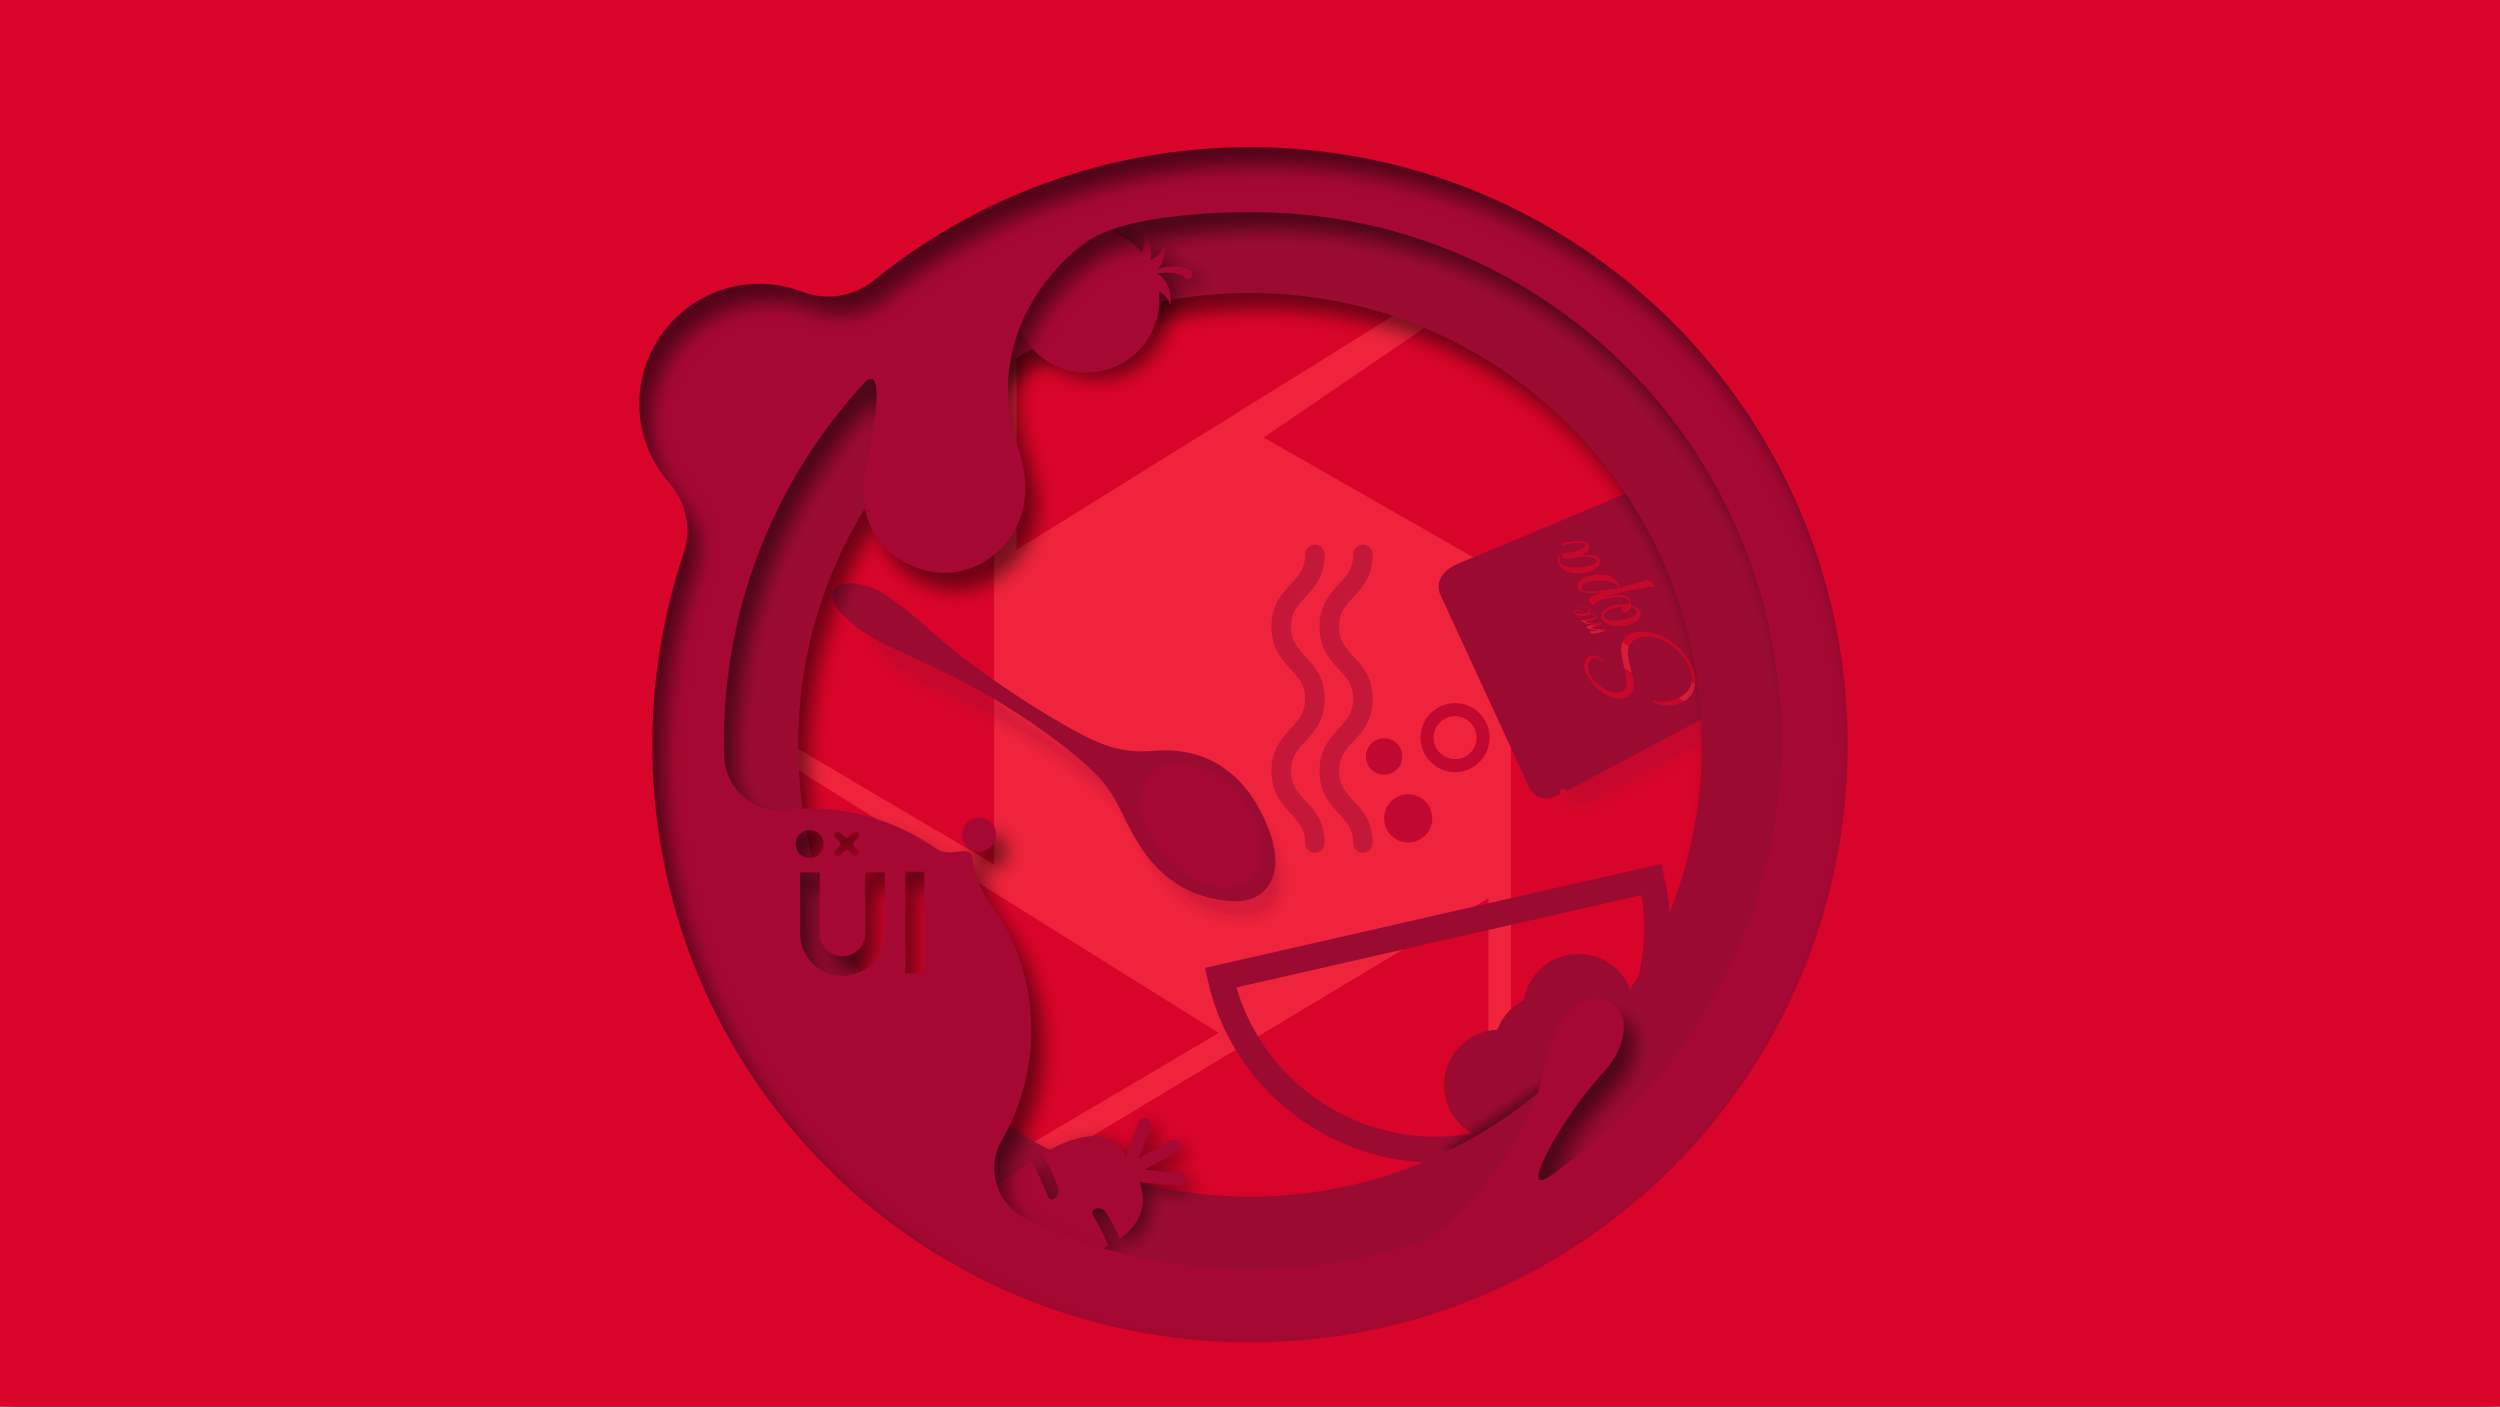
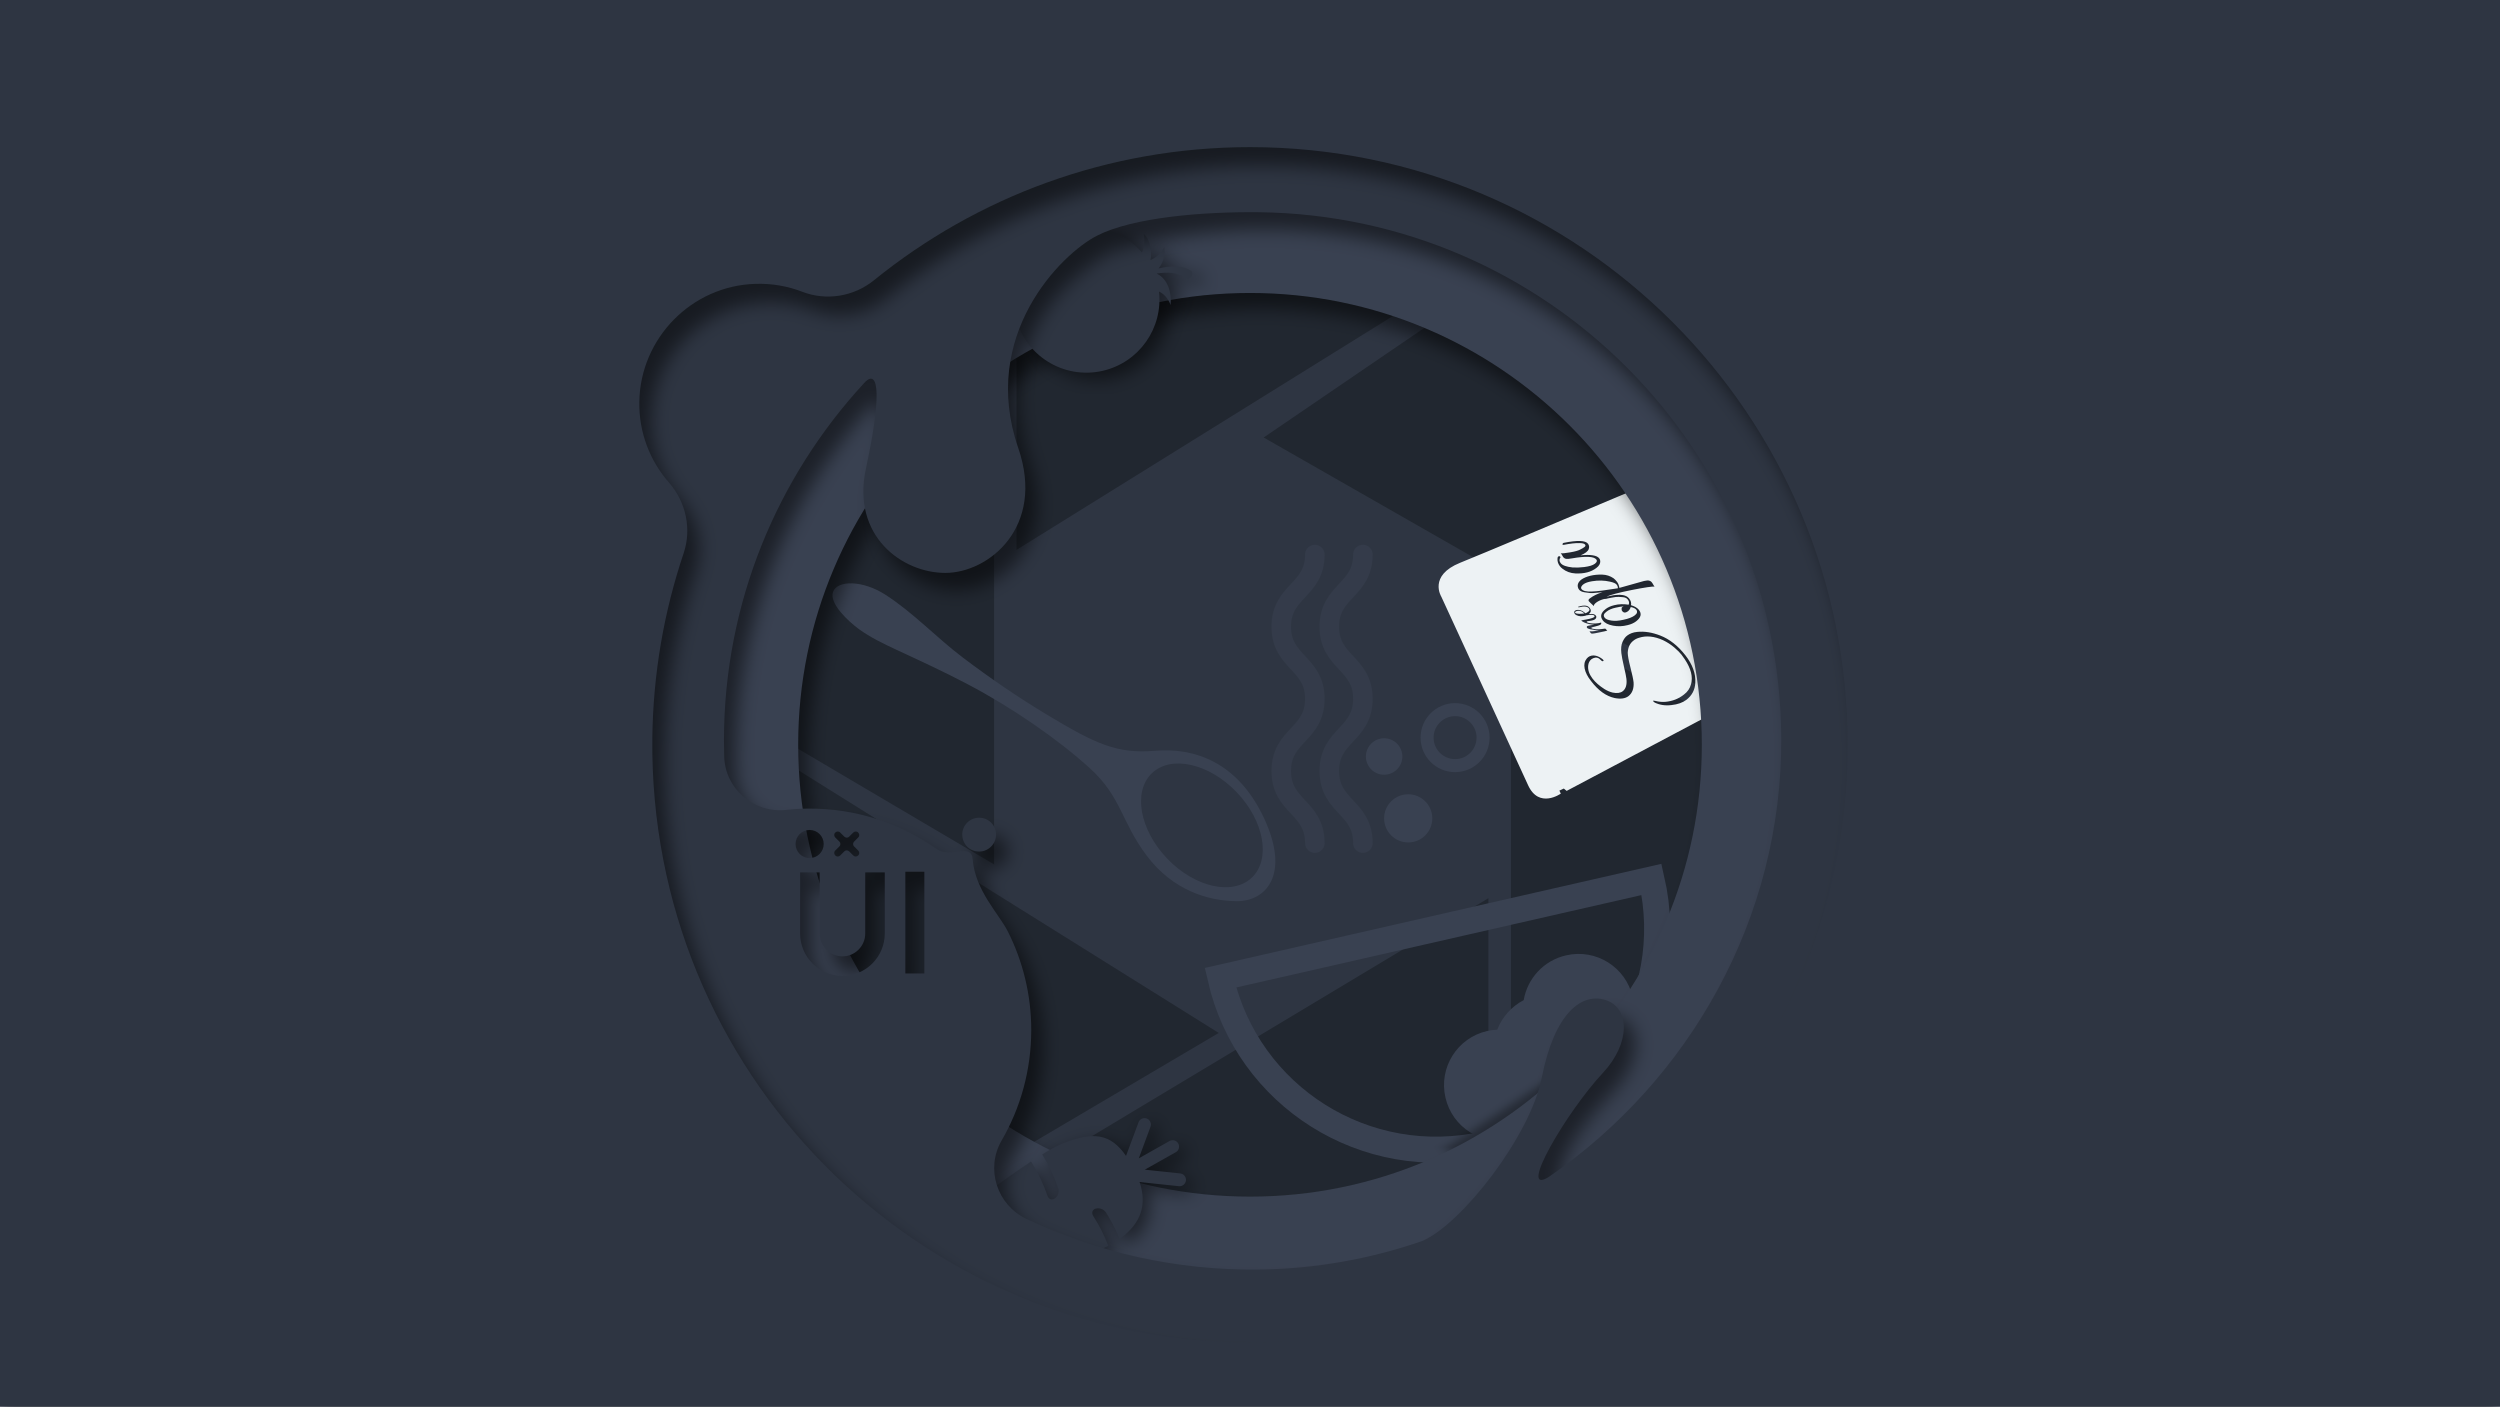
<svg xmlns="http://www.w3.org/2000/svg" id="mesopa_mix" viewBox="0 0 1920 1080" enable-background="new 0 0 1920 1080">
  <style type="text/css">
        .vapor {
          opacity: 0.5;
        }

        .spoon_shadow {
          opacity:.35;
          -webkit-filter:url(#AI_GaussianBlur_4);
                  filter:url(#AI_GaussianBlur_4)
        }

+         .camera-blade {
+           fill:#212730;
+         }
+ 
        .fill_color--one {
-           fill:#d90429;
+           fill:#2e3542;
        }

        .stroke_color--three {
-           stroke: #9b0b31;
+           stroke: #394151;
        }

        .fill_color--three {
-           fill: #9b0b31;
+           fill: #394151;
        }

        .fill_color--seven {
-           fill:#a50832
+           fill:#2e3542
        }

        .fill_color--eight {
-           fill:#c10830
+           fill:#394151
        }

        .stroke_color--eight {
-           stroke:#c10830
-         }
- 
-         .fill_color--seven {
-           fill:#a50832;
+           stroke:#394151
+         }
+ 
+         .mesopa_bag-word,
+         .mesopa_bag-with-word {
+           fill:#EDF2F4;
        }

        .mesopa_bag-shadow {
          opacity:.35;
          -webkit-filter:url(#AI_GaussianBlur_4);
                  filter:url(#AI_GaussianBlur_4)
        }

        .layer_three-shadow {
          -webkit-filter:url(#AI_GaussianBlur_7);
                  filter:url(#AI_GaussianBlur_7);
          opacity:.5
        }

        .carrot_shadow {
          -webkit-filter:url(#AI_GaussianBlur_7);
                  filter:url(#AI_GaussianBlur_7);
          opacity:.5
        }

        .tomato_shadow {
          -webkit-filter:url(#AI_GaussianBlur_7);
                  filter:url(#AI_GaussianBlur_7);
          opacity:.5;
        }

        .bowl_shadow{
          -webkit-filter:url(#AI_GaussianBlur_4);
                  filter:url(#AI_GaussianBlur_4);
          opacity:.35;
        }

        .layer_two-shadow {
          -webkit-filter: url(#AI_GaussianBlur_7);
                  filter: url(#AI_GaussianBlur_7);
          opacity: 0.5;
        }

        .layer_one-shadow {
          -webkit-filter: url(#AI_GaussianBlur_7);
                  filter: url(#AI_GaussianBlur_7);
          opacity: 0.5;
        }


        @-webkit-keyframes cameraBlade {
          100% {
            -webkit-transform: rotate(-360deg);
                    transform: rotate(-360deg);
          }
        }


        @keyframes cameraBlade {
          100% {
            -webkit-transform: rotate(-360deg);
                    transform: rotate(-360deg);
          }
        }

        .camera-blade {
          -webkit-animation: cameraBlade 45s infinite linear;
                  animation: cameraBlade 45s infinite linear;
          -webkit-transform-origin: 961px 570px;
                  transform-origin: 961px 570px;
        }


        @-webkit-keyframes tomatoGroup {
          50% {
            -webkit-transform: translateY(10px) rotate(0.01deg);
                    transform: translateY(10px) rotate(0.01deg);
          }
        }


        @keyframes tomatoGroup {
          50% {
            -webkit-transform: translateY(10px) rotate(0.01deg);
                    transform: translateY(10px) rotate(0.01deg);
          }
        }

        .tomato_group {
          -webkit-animation: tomatoGroup 5s infinite ease-in-out;
                  animation: tomatoGroup 5s infinite ease-in-out;
        }

        @-webkit-keyframes carrotGroup {
          50% {
            -webkit-transform: translateY(15px) rotate(5deg);
                    transform: translateY(15px) rotate(5deg);
          }
        }

        @keyframes carrotGroup {
          50% {
            -webkit-transform: translateY(15px) rotate(5deg);
                    transform: translateY(15px) rotate(5deg);
          }
        }

        .carrot_group {
          -webkit-animation: carrotGroup 3s infinite ease-in-out;
                  animation: carrotGroup 3s infinite ease-in-out;
          -webkit-transform-origin: 776px 944px;
                  transform-origin: 776px 944px;
        }

        @-webkit-keyframes layerTwoGroup {
          100% {
            -webkit-transform: rotate(-360deg);
                    transform: rotate(-360deg);
          }
        }

        @keyframes layerTwoGroup {
          100% {
            -webkit-transform: rotate(-360deg);
                    transform: rotate(-360deg);
          }
        }

        .layer_two-group {
          -webkit-animation: layerTwoGroup 90s infinite linear;
                  animation: layerTwoGroup 90s infinite linear;
          -webkit-transform-origin: 961px 540px;
                  transform-origin: 961px 540px;
        }

        @-webkit-keyframes spoonGroup {
          50% {
            -webkit-transform: translateX(10px) rotate(5deg);
                    transform: translateX(10px) rotate(5deg);
          }
          100% {
            -webkit-transform: translateX(0px) rotate(0deg);
                    transform: translateX(0px) rotate(0deg);
          }
        }

        @keyframes spoonGroup {
          50% {
            -webkit-transform: translateX(10px) rotate(5deg);
                    transform: translateX(10px) rotate(5deg);
          }
          100% {
            -webkit-transform: translateX(0px) rotate(0deg);
                    transform: translateX(0px) rotate(0deg);
          }
        }

        .spoon_group {
          -webkit-animation: spoonGroup 3s infinite ease-in-out;
                  animation: spoonGroup 3s infinite ease-in-out;
          -webkit-transform-origin: 810px 580px;
                  transform-origin: 810px 580px;
        }

        @-webkit-keyframes mesopaBagGroup {
          50% {
            -webkit-transform: translateX(10px) rotate(5deg);
                    transform: translateX(10px) rotate(5deg);
          }
          100% {
            -webkit-transform: translateX(0px) rotate(0deg);
                    transform: translateX(0px) rotate(0deg);
          }
        }

        @keyframes mesopaBagGroup {
          50% {
            -webkit-transform: translateX(10px) rotate(5deg);
                    transform: translateX(10px) rotate(5deg);
          }
          100% {
            -webkit-transform: translateX(0px) rotate(0deg);
                    transform: translateX(0px) rotate(0deg);
          }
        }

        .mesopa_bag-group {
          -webkit-animation: mesopaBagGroup 3s infinite ease-in-out;
                  animation: mesopaBagGroup 3s infinite ease-in-out;
          -webkit-transform-origin: 1286px 474px;
                  transform-origin: 1286px 474px;
        }

        @-webkit-keyframes foodGroup {
          50% {
            -webkit-transform: translateX(10px) rotate(5deg);
                    transform: translateX(10px) rotate(5deg);
          }
          100% {
            -webkit-transform: translateX(0px) rotate(0deg);
                    transform: translateX(0px) rotate(0deg);
          }
        }

        @keyframes foodGroup {
          50% {
            -webkit-transform: translateX(10px) rotate(5deg);
                    transform: translateX(10px) rotate(5deg);
          }
          100% {
            -webkit-transform: translateX(0px) rotate(0deg);
                    transform: translateX(0px) rotate(0deg);
          }
        }

        .food_group {
          -webkit-animation: foodGroup 3s infinite ease-in-out;
                  animation: foodGroup 3s infinite ease-in-out;
          -webkit-transform-origin: 1094px 596px;
                  transform-origin: 1094px 596px;
        }
      </style>
  <filter id="AI_GaussianBlur_7">
    <feGaussianBlur stdDeviation="7" />
  </filter>
  <filter id="AI_GaussianBlur_4">
    <feGaussianBlur stdDeviation="4" />
  </filter>
-   <path fill="#ef233c" d="M1920 1080H0V0h1921z" />
-   <path class="camera-blade fill_color--one" d="M1099.2 224.4c-42.5-16.9-88.8-26.4-137.3-26.4-65.8 0-127.6 17.2-181.2 47.3v177l318.5-197.9zm232.7 318.1c-9.7-136.7-93.3-253-211.3-308.9L970.5 336l361.4 206.5zm1 26.5c0-3-.2-6-.2-9l-172.3-94.5v416.9c103.6-65.8 172.5-181.5 172.5-313.4zM798 896.9v5c49.4 24.4 105.1 38.2 163.9 38.2 65.8 0 127.6-17.2 181.2-47.3v-203L798 896.9zM591.1 577.8c3.1 132.6 75.7 248 182.8 311.1L936 793.3 591.1 577.8zm172.4-322.2c-101.9 64.7-170.1 177.6-172.4 306.6l172.4 101.7V255.6z" />
+   <path fill="#2e3542" d="M1920 1080H0V0h1921z" />
+   <path class="camera-blade" d="M1099.2 224.4c-42.5-16.9-88.8-26.4-137.3-26.4-65.8 0-127.6 17.2-181.2 47.3v177l318.5-197.9zm232.7 318.1c-9.7-136.7-93.3-253-211.3-308.9L970.5 336l361.4 206.5zm1 26.5c0-3-.2-6-.2-9l-172.3-94.5v416.9c103.6-65.8 172.5-181.5 172.5-313.4zM798 896.9v5c49.4 24.4 105.1 38.2 163.9 38.2 65.8 0 127.6-17.2 181.2-47.3v-203L798 896.9zM591.1 577.8c3.1 132.6 75.7 248 182.8 311.1L936 793.3 591.1 577.8zm172.4-322.2c-101.9 64.7-170.1 177.6-172.4 306.6l172.4 101.7V255.6z" />
  <g class="bowl_group">
    <path class="bowl_container stroke_color--three" d="M1140.6 878.7c91.4-20.8 148.7-111.9 127.8-203.3l-331.1 75.5c20.8 91.4 111.8 148.6 203.3 127.8z" fill="none" stroke-width="20" stroke-miterlimit="10" />
    <path class="bowl_content fill_color--three" d="M1253.9 765.8c-5.2-23-28.1-37.4-51.1-32.1-17.3 3.9-29.8 17.9-32.6 34.4-9.4 4.9-16.6 13-20.3 22.7-2.5.1-5.1.4-7.7 1-23 5.2-37.4 28.1-32.1 51.1 5.2 23 28.1 37.4 51.1 32.1 14.4-3.3 25.4-13.5 30.4-26.3 2.5-.1 5.1-.4 7.7-1 17.3-3.9 29.8-17.9 32.6-34.4 16.9-8.8 26.5-28.1 22-47.5z" />
  </g>
  <path class="bowl_shadow" transform="rotate(-33.716 1180.114 851.003)" d="M1107 838h146v26h-146z" />
  <path class="vapor stroke_color--three" d="M1009.8 425.9c0 27.7-25.8 27.7-25.8 55.4s25.8 27.7 25.8 55.4-25.8 27.7-25.8 55.4 25.8 27.7 25.8 55.4m36.9-221.6c0 27.7-25.8 27.7-25.8 55.4s25.8 27.7 25.8 55.4-25.8 27.7-25.8 55.4 25.8 27.7 25.8 55.4" fill="none" stroke-width="15" stroke-linecap="round" stroke-miterlimit="10" />
  <g class="spoon_group">
-     <path class="fill_color--seven spoon_shadow" d="M672 490.2c-3.1 8.2 11.1 20.9 18.2 26.1 8 5.7 17.1 10 26.2 14.2 17 7.8 34.1 15.4 50.7 23.9 31 16 63.5 37.9 86.1 58.1 22.7 20.2 22 37.3 40.3 61.3 18.3 23.9 43.2 31.4 63.6 31.3 20.4-.1 38.3-18.5 19.7-58.2-18.5-39.7-49.7-49.2-77-46.7-27.2 2.4-42.3-4.6-76.3-24.6-20.5-12.2-40.3-25.6-59.5-39.8-18.8-13.9-35.2-31.5-55-43.9-16-10.1-34-9.9-37-1.7z" />
    <path class="fill_color--three" d="M639.8 454.5c-3.3 9 12.1 23 19.9 28.7 8.7 6.3 18.6 11.1 28.5 15.7 18.5 8.6 37 17.1 55 26.6 33.7 17.7 69 42 93.6 64.3s24.1 41.1 44 67.5 47 34.7 69.1 34.8c22.1.1 41.3-20 20.9-63.7s-54.2-54.3-83.6-51.8c-29.4 2.5-45.8-5.3-82.8-27.5-22.3-13.4-43.9-28.2-64.7-43.9-20.4-15.4-38.4-34.8-59.8-48.5-17.4-11.2-36.8-11.2-40.1-2.2z" />
    <ellipse class="fill_color--seven" transform="rotate(-43.788 923.0728 633.9361)" cx="923.1" cy="633.9" rx="36.9" ry="55.5" />
  </g>
  <g class="food_group">
    <circle class="fill_color--eight" cx="1063" cy="581" r="14" />
    <circle class="stroke_color--eight" cx="1117.5" cy="566.5" r="21.5" fill="none" stroke-width="10" stroke-miterlimit="10" />
    <circle class="fill_color--eight" cx="1081.5" cy="628.5" r="18.5" />
  </g>
  <g class="mesopa_bag-group">
-     <path class="mesopa_bag-shadow fill_color--seven" d="M1165.3 532.4l-31-67.3s-10.2-16.1 14.3-26c35-14.1 246.8-103.9 246.8-103.9l4.5 15.9s20.8 18.1 38.6 56.9 20.7 72.1 20.7 72.1l7 9.2-235.7 125-2.2-1.8-3.4 1.6 1.1 2.3s-16.7 11.8-25.1-6.4c-8.3-18.2-35.6-77.6-35.6-77.6z" />
-     <path class="mesopa_bag-word fill_color--three" d="M1214.5 450.5c-.3.7-.3 1.3.1 1.9 1.1 1.4 3.7 2.1 7.8 1.9 4.1-.1 10.8-1 20.1-2.5.1-.9-.2-1.9-.9-2.8-.7-.9-2.4-1.7-5.2-2.3-4.4-1-8.9-1.1-13.7-.3-3.1.5-5.3 1.3-6.7 2.4-.6.4-1.1 1-1.5 1.7zm31.4 15.8c.3-.2.6-.4 1-.6-1.5.1-3.6.4-6.1 1-2.8.6-5.3 1.6-7.2 3.2-2 1.5-2.4 3-1.2 4.5.8 1.1 2.6 1.8 5.2 2.2 2.6.4 5.6.2 9.1-.6 4-.8 7-2 8.8-3.4 1.9-1.4 2.2-2.9 1.2-4.3-.8-1-2.2-1.7-4.3-2.1-.4 1.4-1.2 2.5-2.2 3.3-1.8 1.3-3.2 1.2-4.3-.1-.4-.5-.6-1.1-.5-1.7-.1-.7.1-1.2.5-1.4zm-32.3 2.9c-1.5-.3-2.8-.1-3.7.6-.3.3-.4.5-.2.8.4.5 1.5.8 3.5.8 1.2 0 2.4-.1 3.6-.3-.2-.3-.7-.6-1.3-1-.6-.5-1.3-.8-1.9-.9z" />
-     <path class="mesopa_bag-with-word fill_color--three" d="M1106.9 458.2l31 67.3s27.3 59.4 35.7 77.6c8.4 18.3 25.1 6.4 25.1 6.4l-1.1-2.3 3.4-1.6 2.2 1.8 235.8-125-7-9.2s-2.9-33.3-20.7-72.1c-17.9-38.8-38.6-56.9-38.6-56.9l-4.5-15.9s-211.8 89.8-246.8 103.9c-24.6 9.9-14.5 26-14.5 26zm122.9 27.2c-4.1.9-6.5 1.3-7.3 1.2-.4 0-.7-.3-1-.6-.1-.1-.2-.3-.3-.6-.2-.3-.3-.5-.5-.7.8.4 3.3.2 7.3-.6-1.6 0-2.7-.1-3.3-.2-.6-.1-1-.2-1.3-.3-.3-.1-.5-.1-.7-.1-.2 0-.4-.1-.7-.1-.3-.1-.5-.1-.7-.1-.2 0-.4-.1-.6-.2-.3-.1-.5-.1-.6-.2-.1-.1-.3-.1-.5-.2l-.4-.2-.3-.3c-.1-.1-.2-.2-.2-.3-.1-.5 0-.8.2-1 .3-.2 1.2-.4 2.7-.7 1.5-.2 2.5-.4 3-.5-1.5 0-2.9-.1-4-.4-1.1-.2-2.3-.6-3.6-1.1-1.2-.5-2-1-2.4-1.5-.1-.1-.1-.2-.1-.3 5.4-.8 8.6-1.6 9.7-2.4.5-.4.6-.7.3-1.1-.3-.4-1-.7-2-.7-1.3 0-2.7.1-4.2.4-.3.1-.5.2-.8.3-1.2.3-2.4.4-3.6.4-1.2-.1-2.4-.4-3.3-.9-.5-.3-.9-.6-1.1-.9-.3-.4-.4-.8-.5-1.3 0-.5.2-.8.5-1.1 1-.8 2.5-.9 4.4-.4.6.2 1.3.5 2 1 .8.5 1.3.9 1.6 1.3.8-.2 1.5-.6 2.3-1.2.5-.4.8-.8.9-1.2.1-.4 0-.9-.3-1.3-1.2-1.6-3.8-1.9-7.7-.9-.4.1-.6 0-.7-.2v-.2c.1-.1.7-.2 1.8-.5s2.1-.4 2.9-.4c1.9-.1 3.3.6 4.3 1.9.5.7.8 1.5.7 2.3-.1.8-.5 1.5-1.3 2.1-.1.1-.3.2-.4.3.2 0 .4 0 .6-.1.9-.1 1.5-.1 2-.1s1 .1 1.6.3c.6.2 1 .5 1.4 1 .4.5.5 1.1.2 1.8-.1.3-.4.6-.7.9-.4.3-.9.6-1.6.8-.7.3-2 .5-3.8.7-.5.1-.8.1-1 .3-.2.1-.2.4.1.6s1 .5 2.2.7c1.3.2 2.8.3 4.6.2 1.8-.1 3.1-.3 4-.7.2.3.3.6.1.9-.1.3-.3.6-.5.7-.7.5-2.4 1.1-5.1 1.7-.9.2-1.5.4-1.7.5-.2.2-.3.3-.3.4l.3.3c.4.2 1.1.4 2.2.5 2 .4 4.6.2 7.8-.3.3-.1.5 0 .6.1.1.1.4.3.7.7.3.4.5.6.7.7-.8.3-2.4.6-4.6 1.1zm27.6-.1c5.6-.6 11.5.4 17.7 2.8 7.2 2.8 13.6 7.9 19.3 15.2 5.5 7.1 8 14.1 7.6 21.1-.3 5.4-2.5 9.7-6.9 13.1-2.8 2.1-6.6 3.5-11.4 4-4.9.6-9.1-.1-12.8-1.9-.7-.4-1.1-.8-1.3-1.2-.2-.4.4-.4 1.7-.1 2.7.7 5.3.9 7.8.7 5.3-.5 10.1-2.3 14.2-5.6 2.8-2.1 4.6-4.8 5.4-7.9 1.6-5.6 0-12-4.8-19.2-.5-.8-1.4-2-2.5-3.5-1.2-1.5-3-3.4-5.6-5.6-2.6-2.2-5.4-4-8.5-5.5-6.8-3.1-13-3.7-18.5-1.9-1.7.5-3.1 1.2-4.3 2.2-2.8 2.1-4.2 5.2-4.4 9.3 0 2.1.7 6 2.1 11.4 1.4 5.5 2.2 9.3 2.4 11.4.3 4.7-1 8.2-3.9 10.5-2.5 1.9-6 2.4-10.6 1.5-6.5-1.4-12.6-5.7-18.2-13.1-2.7-3.4-4.3-6.6-4.9-9.6-.6-3-.1-5.5 1.6-7.6.3-.4.7-.7 1.1-1.1 1.6-1.2 3.6-1.6 5.9-1.1 1.6.4 3.3 1.2 5.1 2.6.8.6 1 1 .7 1.4-.5.5-1.2.2-2.1-.8-1.7-1.8-3.6-2.2-5.7-1.3-.5.2-1 .5-1.4.8-1.4 1.1-2.3 2.8-2.5 5-.3 3.2.8 6.5 3.3 9.8 2.2 2.9 5.3 5.6 9.2 8.1 2.1 1.3 4.2 2.2 6.3 2.7 3.4.7 6 .3 7.7-1 2.4-1.8 3.4-5 2.9-9.5-.2-1.7-.8-4.8-1.9-9.4-1.1-4.6-1.7-8.1-2-10.4-.4-3.5-.1-6.4.9-8.6 1-2.2 2.1-3.8 3.6-4.9 2-1.5 4.5-2.5 7.7-2.8zm-36.1-43.1c2.9-.7 5.9-1 9.2-.9 3.3.1 6.2 1.1 8.7 2.8.9.7 1.8 1.6 2.7 2.8.9 1.2 1.5 2.7 1.8 4.6l18.9-5.3c1.8-.4 3.1-.5 3.9-.3.8.2 1.4.6 1.8 1 .4.5.6.8.7.9.1.1.3.5.7 1.2.4.7.7 1.2 1 1.5-1.5-.2-7.3.6-17.4 2.6-10 2-16.5 3.7-19.4 5.1h.3c.6-.2 1.1-.3 1.4-.3.3-.1.9-.2 1.8-.4s1.6-.3 2.1-.4c.5-.1 1.3-.1 2.2-.2.9-.1 1.7-.1 2.3-.1.6 0 1.3.1 2.1.2s1.5.3 2 .5c1.4.5 2.4 1.3 3.1 2.2 1.3 1.7 1.8 3.4 1.4 5.1 2.8.8 4.8 2 6.1 3.6 2.3 3 1.6 5.9-2.2 8.8-1.7 1.3-3.9 2.3-6.5 2.9-3.8 1-7.5 1.1-11.2.4-3.7-.7-6.3-2-7.8-4-2.3-3-1.6-5.9 2.2-8.8 1.7-1.3 3.9-2.3 6.5-2.9 3.5-.9 7.2-1 11.1-.4.6-1.3.4-2.7-.7-4-.8-1.1-2.2-1.7-4-1.8-2.2-.2-4-.3-5.3-.1-1.4.2-2.4.4-3 .5-.6.1-1.5.3-2.6.5-1.1.3-1.8.4-2.1.5-.2 0-.3 0-.4-.1-.3.1-.6.2-1 .2-2.3.6-4.2 1.5-5.7 2.6s-2.1 2.1-1.9 2.8c-2.3-2.1-3.6-3.4-3.9-3.8-.3-.4-.3-.8-.1-1.2.2-.4.6-.7 1-1 2.5-1.9 5.7-3.5 9.6-4.7l-2.9.3c-3.5.4-5.8.5-7 .3-1.2-.1-2.5-.3-3.8-.5-2-.3-3.5-1-4.3-2.1-.3-.3-.4-.7-.6-1-1-2.4-.2-4.7 2.4-6.7 1.7-1.2 4-2.2 6.8-2.9zm-20.3-25.3c10.4-2.1 16.6-1.9 18.6.7.9 1.2 1.1 2.6.5 4.2-.3.8-1 1.6-2 2.4-1 .8-2.4 1.5-4.2 2.3 7.7-.8 12.5 0 14.3 2.3.5.6.8 1.4.8 2.2.1 1.9-.9 3.6-3 5.2-4 3.1-9.3 4.5-16.1 4.2-3.8-.2-7.1-1.4-10-3.7-.8-.6-1.5-1.3-2-2-1.4-1.9-2-3.9-1.7-6.2.1-.7.5-1.2 1-1.3.5-.2 1 .1 1.3.7-1.1 1.6-1.1 3.1.1 4.6 1.3 1.7 4.4 2.8 9.1 3.3 2.7.2 5.7.1 8.9-.3 3.9-.5 6.6-1.3 8.2-2.5 1.6-1.2 2-2.3 1.2-3.3-1.9-2.4-8.1-2.7-18.5-.9-2.1.4-3.6.5-4.6.4-1-.1-1.7-.6-2.4-1.4-.1-.2-.4-.6-.8-1.4-.4-.8-.8-1.3-1.1-1.5 1.3.2 3.7-.1 7.3-.7 3.6-.6 6.1-1.3 7.6-2.1 1.5-.7 2.6-1.4 3.4-2 .8-.6.9-1.2.5-1.8-.6-.8-2-1.2-4.3-1.2-3.3-.1-7.3.4-11.9 1.3-.5.1-.8.1-1-.1-.4-.2-.4-.5 0-.8.1-.4.4-.5.8-.6z" />
+     <path class="mesopa_bag-word" d="M1214.5 450.5c-.3.7-.3 1.3.1 1.9 1.1 1.4 3.7 2.1 7.8 1.9 4.1-.1 10.8-1 20.1-2.5.1-.9-.2-1.9-.9-2.8-.7-.9-2.4-1.7-5.2-2.3-4.4-1-8.9-1.1-13.7-.3-3.1.5-5.3 1.3-6.7 2.4-.6.4-1.1 1-1.5 1.7zm31.4 15.8c.3-.2.6-.4 1-.6-1.5.1-3.6.4-6.1 1-2.8.6-5.3 1.6-7.2 3.2-2 1.5-2.4 3-1.2 4.5.8 1.1 2.6 1.8 5.2 2.2 2.6.4 5.6.2 9.1-.6 4-.8 7-2 8.8-3.4 1.9-1.4 2.2-2.9 1.2-4.3-.8-1-2.2-1.7-4.3-2.1-.4 1.4-1.2 2.5-2.2 3.3-1.8 1.3-3.2 1.2-4.3-.1-.4-.5-.6-1.1-.5-1.7-.1-.7.1-1.2.5-1.4zm-32.3 2.9c-1.5-.3-2.8-.1-3.7.6-.3.3-.4.5-.2.8.4.5 1.5.8 3.5.8 1.2 0 2.4-.1 3.6-.3-.2-.3-.7-.6-1.3-1-.6-.5-1.3-.8-1.9-.9z" />
+     <path class="mesopa_bag-with-word" d="M1106.9 458.2l31 67.3s27.3 59.4 35.7 77.6c8.4 18.3 25.1 6.4 25.1 6.4l-1.1-2.3 3.4-1.6 2.2 1.8 235.8-125-7-9.2s-2.9-33.3-20.7-72.1c-17.9-38.8-38.6-56.9-38.6-56.9l-4.5-15.9s-211.8 89.8-246.8 103.9c-24.6 9.9-14.5 26-14.5 26zm122.9 27.2c-4.1.9-6.5 1.3-7.3 1.2-.4 0-.7-.3-1-.6-.1-.1-.2-.3-.3-.6-.2-.3-.3-.5-.5-.7.8.4 3.3.2 7.3-.6-1.6 0-2.7-.1-3.3-.2-.6-.1-1-.2-1.3-.3-.3-.1-.5-.1-.7-.1-.2 0-.4-.1-.7-.1-.3-.1-.5-.1-.7-.1-.2 0-.4-.1-.6-.2-.3-.1-.5-.1-.6-.2-.1-.1-.3-.1-.5-.2l-.4-.2-.3-.3c-.1-.1-.2-.2-.2-.3-.1-.5 0-.8.2-1 .3-.2 1.2-.4 2.7-.7 1.5-.2 2.5-.4 3-.5-1.5 0-2.9-.1-4-.4-1.1-.2-2.3-.6-3.6-1.1-1.2-.5-2-1-2.4-1.5-.1-.1-.1-.2-.1-.3 5.4-.8 8.6-1.6 9.7-2.4.5-.4.6-.7.3-1.1-.3-.4-1-.7-2-.7-1.3 0-2.7.1-4.2.4-.3.1-.5.2-.8.3-1.2.3-2.4.4-3.6.4-1.2-.1-2.4-.4-3.3-.9-.5-.3-.9-.6-1.1-.9-.3-.4-.4-.8-.5-1.3 0-.5.2-.8.5-1.1 1-.8 2.5-.9 4.4-.4.6.2 1.3.5 2 1 .8.5 1.3.9 1.6 1.3.8-.2 1.5-.6 2.3-1.2.5-.4.8-.8.9-1.2.1-.4 0-.9-.3-1.3-1.2-1.6-3.8-1.9-7.7-.9-.4.1-.6 0-.7-.2v-.2c.1-.1.7-.2 1.8-.5s2.1-.4 2.9-.4c1.9-.1 3.3.6 4.3 1.9.5.7.8 1.5.7 2.3-.1.8-.5 1.5-1.3 2.1-.1.1-.3.2-.4.3.2 0 .4 0 .6-.1.9-.1 1.5-.1 2-.1s1 .1 1.6.3c.6.2 1 .5 1.4 1 .4.5.5 1.1.2 1.8-.1.3-.4.6-.7.9-.4.3-.9.6-1.6.8-.7.3-2 .5-3.8.7-.5.1-.8.1-1 .3-.2.1-.2.4.1.6s1 .5 2.2.7c1.3.2 2.8.3 4.6.2 1.8-.1 3.1-.3 4-.7.2.3.3.6.1.9-.1.3-.3.6-.5.7-.7.5-2.4 1.1-5.1 1.7-.9.2-1.5.4-1.7.5-.2.2-.3.3-.3.4l.3.3c.4.2 1.1.4 2.2.5 2 .4 4.6.2 7.8-.3.3-.1.5 0 .6.1.1.1.4.3.7.7.3.4.5.6.7.7-.8.3-2.4.6-4.6 1.1zm27.6-.1c5.6-.6 11.5.4 17.7 2.8 7.2 2.8 13.6 7.9 19.3 15.2 5.5 7.1 8 14.1 7.6 21.1-.3 5.4-2.5 9.7-6.9 13.1-2.8 2.1-6.6 3.5-11.4 4-4.9.6-9.1-.1-12.8-1.9-.7-.4-1.1-.8-1.3-1.2-.2-.4.4-.4 1.7-.1 2.7.7 5.3.9 7.8.7 5.3-.5 10.1-2.3 14.2-5.6 2.8-2.1 4.6-4.8 5.4-7.9 1.6-5.6 0-12-4.8-19.2-.5-.8-1.4-2-2.5-3.5-1.2-1.5-3-3.4-5.6-5.6-2.6-2.2-5.4-4-8.5-5.5-6.8-3.1-13-3.7-18.5-1.9-1.7.5-3.1 1.2-4.3 2.2-2.8 2.1-4.2 5.2-4.4 9.3 0 2.1.7 6 2.1 11.4 1.4 5.5 2.2 9.3 2.4 11.4.3 4.7-1 8.2-3.9 10.5-2.5 1.9-6 2.4-10.6 1.5-6.5-1.4-12.6-5.7-18.2-13.1-2.7-3.4-4.3-6.6-4.9-9.6-.6-3-.1-5.5 1.6-7.6.3-.4.7-.7 1.1-1.1 1.6-1.2 3.6-1.6 5.9-1.1 1.6.4 3.3 1.2 5.1 2.6.8.6 1 1 .7 1.4-.5.5-1.2.2-2.1-.8-1.7-1.8-3.6-2.2-5.7-1.3-.5.2-1 .5-1.4.8-1.4 1.1-2.3 2.8-2.5 5-.3 3.2.8 6.5 3.3 9.8 2.2 2.9 5.3 5.6 9.2 8.1 2.1 1.3 4.2 2.2 6.3 2.7 3.4.7 6 .3 7.7-1 2.4-1.8 3.4-5 2.9-9.5-.2-1.7-.8-4.8-1.9-9.4-1.1-4.6-1.7-8.1-2-10.4-.4-3.5-.1-6.4.9-8.6 1-2.2 2.1-3.8 3.6-4.9 2-1.5 4.5-2.5 7.7-2.8zm-36.1-43.1c2.9-.7 5.9-1 9.2-.9 3.3.1 6.2 1.1 8.7 2.8.9.7 1.8 1.6 2.7 2.8.9 1.2 1.5 2.7 1.8 4.6l18.9-5.3c1.8-.4 3.1-.5 3.9-.3.8.2 1.4.6 1.8 1 .4.5.6.8.7.9.1.1.3.5.7 1.2.4.7.7 1.2 1 1.5-1.5-.2-7.3.6-17.4 2.6-10 2-16.5 3.7-19.4 5.1h.3c.6-.2 1.1-.3 1.4-.3.3-.1.9-.2 1.8-.4s1.6-.3 2.1-.4c.5-.1 1.3-.1 2.2-.2.9-.1 1.7-.1 2.3-.1.6 0 1.3.1 2.1.2s1.5.3 2 .5c1.4.5 2.4 1.3 3.1 2.2 1.3 1.7 1.8 3.4 1.4 5.1 2.8.8 4.8 2 6.1 3.6 2.3 3 1.6 5.9-2.2 8.8-1.7 1.3-3.9 2.3-6.5 2.9-3.8 1-7.5 1.1-11.2.4-3.7-.7-6.3-2-7.8-4-2.3-3-1.6-5.9 2.2-8.8 1.7-1.3 3.9-2.3 6.5-2.9 3.5-.9 7.2-1 11.1-.4.6-1.3.4-2.7-.7-4-.8-1.1-2.2-1.7-4-1.8-2.2-.2-4-.3-5.3-.1-1.4.2-2.4.4-3 .5-.6.1-1.5.3-2.6.5-1.1.3-1.8.4-2.1.5-.2 0-.3 0-.4-.1-.3.1-.6.2-1 .2-2.3.6-4.2 1.5-5.7 2.6s-2.1 2.1-1.9 2.8c-2.3-2.1-3.6-3.4-3.9-3.8-.3-.4-.3-.8-.1-1.2.2-.4.6-.7 1-1 2.5-1.9 5.7-3.5 9.6-4.7l-2.9.3c-3.5.4-5.8.5-7 .3-1.2-.1-2.5-.3-3.8-.5-2-.3-3.5-1-4.3-2.1-.3-.3-.4-.7-.6-1-1-2.4-.2-4.7 2.4-6.7 1.7-1.2 4-2.2 6.8-2.9zm-20.3-25.3c10.4-2.1 16.6-1.9 18.6.7.9 1.2 1.1 2.6.5 4.2-.3.8-1 1.6-2 2.4-1 .8-2.4 1.5-4.2 2.3 7.7-.8 12.5 0 14.3 2.3.5.6.8 1.4.8 2.2.1 1.9-.9 3.6-3 5.2-4 3.1-9.3 4.5-16.1 4.2-3.8-.2-7.1-1.4-10-3.7-.8-.6-1.5-1.3-2-2-1.4-1.9-2-3.9-1.7-6.2.1-.7.5-1.2 1-1.3.5-.2 1 .1 1.3.7-1.1 1.6-1.1 3.1.1 4.6 1.3 1.7 4.4 2.8 9.1 3.3 2.7.2 5.7.1 8.9-.3 3.9-.5 6.6-1.3 8.2-2.5 1.6-1.2 2-2.3 1.2-3.3-1.9-2.4-8.1-2.7-18.5-.9-2.1.4-3.6.5-4.6.4-1-.1-1.7-.6-2.4-1.4-.1-.2-.4-.6-.8-1.4-.4-.8-.8-1.3-1.1-1.5 1.3.2 3.7-.1 7.3-.7 3.6-.6 6.1-1.3 7.6-2.1 1.5-.7 2.6-1.4 3.4-2 .8-.6.9-1.2.5-1.8-.6-.8-2-1.2-4.3-1.2-3.3-.1-7.3.4-11.9 1.3-.5.1-.8.1-1-.1-.4-.2-.4-.5 0-.8.1-.4.4-.5.8-.6z" />
  </g>
  <g class="layer_three-group">
    <path class="layer_three-shadow" d="M0 0v1080h1920l1-1080H0zm968 931c-191.6 0-347-155.4-347-347s155.4-347 347-347 347 155.4 347 347-155.4 347-347 347z" />
    <path class="layer_three-fill fill_color--three" d="M0 0v1080h1920V32L0 0zm960 919c-191.6 0-347-155.4-347-347s155.4-347 347-347 347 155.4 347 347-155.4 347-347 347z" />
  </g>
  <g class="tomato_group">
    <path class="tomato_shadow" d="M898.1 228.9c4.3 2 7.3 5.8 8.9 10.4.9-8.7-1.6-19.9-10.7-24.2 4-.6 8.3-.9 11.7-.5 8.4 1 11.8 4.8 11.8 4.8 5.2-1.2 3.7-5.8 3.7-5.8-6.6-5.3-17.1-4.5-25.8-2.4 3.8-4.4 5.3-10.6 4.5-16.6-2.6 4.4-5 7.6-10.7 10.2 1.3-4.4.5-15.3-5-20.1.7 6 .4 10.1-1.5 14.2-13.1-15.4-34.1-23.1-55.1-18.3-30.1 6.9-49 36.9-42.1 67.1s36.9 49 67.1 42.1c28.1-6.5 46.4-33 43.2-60.9z" />
    <path class="tomato fill_color--seven" d="M890.1 223.9c4.3 2 7.3 5.8 8.9 10.4.9-8.7-1.6-19.9-10.7-24.2 4-.6 8.3-.9 11.7-.5 8.4 1 11.8 4.8 11.8 4.8 5.2-1.2 3.7-5.8 3.7-5.8-6.6-5.3-17.1-4.5-25.8-2.4 3.8-4.4 5.3-10.6 4.5-16.6-2.6 4.4-5 7.6-10.7 10.2 1.3-4.4.5-15.3-5-20.1.7 6 .4 10.1-1.5 14.2-13.1-15.4-34.1-23.1-55.1-18.3-30.1 6.9-49 36.9-42.1 67.1s36.9 49 67.1 42.1c28.1-6.5 46.4-33 43.2-60.9z" />
  </g>
  <g class="carrot_group">
    <path class="carrot_shadow" d="M649.7 1025.2c38.3-10.3 104.8-28.5 153.2-43.9-2.7-7-6-13.7-9.8-20.2-1.5-2.5-.6-5 2.2-5.7 2.7-.7 6.2.7 7.7 3.2 3.8 6.3 7 12.8 9.6 19.6 19.7-6.4 35.5-12.2 43.6-16.4-3.1-8-6.9-15.7-11.6-22.9-1.5-2.4-.7-5 2-5.7 2.7-.8 6.2.5 7.8 3 4.1 6.5 7.6 13.3 10.5 20.3 16.7-12 21.1-26.4 15.3-43.7l30.2 3.2c2.7.3 5.1-1.7 5.4-4.4.3-2.7-1.7-5.1-4.4-5.4l-27.2-2.9 23.8-13.4c2.4-1.3 3.2-4.3 1.9-6.7-1.3-2.4-4.3-3.2-6.7-1.9l-23.6 13.3 9-24.3c.9-2.5-.4-5.4-2.9-6.3-2.5-.9-5.4.4-6.3 2.9l-9.6 25.8c-11.9-17.1-25.1-19.3-50.3-8.8-3.5 1.5-8.3 4.1-14.1 7.7 5 8.1 9.2 16.8 12.3 25.9 1 2.7-.2 6.3-2.5 7.9-2.3 1.6-4.8.7-5.7-2-3.2-9.3-7.5-18.1-12.6-26.4-14.5 9.6-33 23-52.6 37.8 3.8 6.8 7.1 14 9.7 21.4 1 2.7-.2 6.3-2.5 7.9-2.3 1.6-4.8.7-5.7-2-2.6-7.4-5.8-14.5-9.6-21.2-33.7 25.6-69.4 54-92.3 72.4-5.8 4.7-1.2 13.7 5.8 11.9z" />
    <path class="carrot fill_color--seven" d="M644.7 1020.2c38.3-10.3 104.8-28.5 153.2-43.9-2.7-7-6-13.7-9.8-20.2-1.5-2.5-.6-5 2.2-5.7 2.7-.7 6.2.7 7.7 3.2 3.8 6.3 7 12.8 9.6 19.6 19.7-6.4 35.5-12.2 43.6-16.4-3.1-8-6.9-15.7-11.6-22.9-1.5-2.4-.7-5 2-5.7 2.7-.8 6.2.5 7.8 3 4.1 6.5 7.6 13.3 10.5 20.3 16.7-12 21.1-26.4 15.3-43.7l30.2 3.2c2.7.3 5.1-1.7 5.4-4.4.3-2.7-1.7-5.1-4.4-5.4l-27.2-2.9 23.8-13.4c2.4-1.3 3.2-4.3 1.9-6.7-1.3-2.4-4.3-3.2-6.7-1.9l-23.6 13.3 9-24.3c.9-2.5-.4-5.4-2.9-6.3-2.5-.9-5.4.4-6.3 2.9l-9.6 25.8c-11.9-17.1-25.1-19.3-50.3-8.8-3.5 1.5-8.3 4.1-14.1 7.7 5 8.1 9.2 16.8 12.3 25.9 1 2.7-.2 6.3-2.5 7.9-2.3 1.6-4.8.7-5.7-2-3.2-9.3-7.5-18.1-12.6-26.4-14.5 9.6-33 23-52.6 37.8 3.8 6.8 7.1 14 9.7 21.4 1 2.7-.2 6.3-2.5 7.9-2.3 1.6-4.8.7-5.7-2-2.6-7.4-5.8-14.5-9.6-21.2-33.7 25.6-69.4 54-92.3 72.4-5.8 4.7-1.2 13.7 5.8 11.9z" />
  </g>
  <g class="layer_two-group">
    <g class="layer_two-shadow">
      <path class="layer_two-element-dot" d="M761 641c-7.2 0-13 5.8-13 13 0 2.7.8 5.2 2.2 7.3 2.3 3.5 6.3 5.7 10.8 5.7 1.9 0 3.8-.4 5.4-1.2 4.5-2.1 7.6-6.6 7.6-11.8 0-7.2-5.8-13-13-13z" />
      <path class="layer_two-element-large" d="M0 0v1080h1920l1-1080H0zm620 661.2c0-6 4.8-10.8 10.8-10.8s10.8 4.8 10.8 10.8c0 6-4.8 10.8-10.8 10.8s-10.8-4.8-10.8-10.8zm68.5 68.8c0 17.9-14.6 32.5-32.5 32.5s-32.5-14.6-32.5-32.5v-47h15v47c0 9.6 7.9 17.5 17.5 17.5s17.5-7.9 17.5-17.5v-47h15v47zm-34.9-70.7l-3.1-3.1c-1.1-1.1-1.1-2.8 0-3.8 1.1-1.1 2.8-1.1 3.8 0l3.1 3.1c1.1 1.1 2.8 1.1 3.8 0l3.1-3.1c1.1-1.1 2.8-1.1 3.8 0 1.1 1.1 1.1 2.8 0 3.8l-3.1 3.1c-1.1 1.1-1.1 2.8 0 3.8l3.1 3.1c1.1 1.1 1.1 2.8 0 3.8-1.1 1.1-2.8 1.1-3.8 0l-3.1-3.1c-1.1-1.1-2.8-1.1-3.8 0l-3.1 3.1c-1.1 1.1-2.8 1.1-3.8 0-1.1-1.1-1.1-2.8 0-3.8l3.1-3.1c1.1-1 1.1-2.8 0-3.8zm65.3 101.3h-14.6v-78.1h14.6v78.1zM1198.3 917c-6.3-28.6 25.1-61.9 41.7-80 21-23 21-50 2-56-18.1-5.7-39.1 9.5-49 60-8.6 43.7-58.8 95.2-91.8 125.1-39.5 13.7-81.7 21.4-125.3 21.9-63.9.8-124.5-13.3-178.6-38.9-22.6-10.7-31.6-38.4-19.1-60.1 14.5-25 22.8-54 22.8-85 0-27.1-6.5-52.9-18-75.7-6.7-13.3-25-31.3-27-55.3-1.1-13.3-16.7-.3-27.7-8-28-19.7-62.1-31.3-98.6-31-5.8 0-11.4.4-17 1-24.8 2.7-46.8-16.1-47.5-41-.1-4.4-.2-8.8-.2-13.2.3-105.1 40.9-200.9 107-272.9 9.4 6.8 9.5 26 2 65.1-10 52 27.9 80 61 80s77-35 56-96c-29.8-86.4 18.7-136.9 60.5-163 39.4-12.2 81.3-18.5 124.7-18 221 2.8 399.4 182.1 400.8 403.3.9 138.8-70.6 263.5-178.7 337.7z" />
    </g>
    <g class="layer_two fill_color--seven">
      <path class="layer_two-element-dot" d="M752 628c-7.2 0-13 5.8-13 13 0 2.7.8 5.2 2.2 7.3 2.3 3.5 6.3 5.7 10.8 5.7 1.9 0 3.8-.4 5.4-1.2 4.5-2.1 7.6-6.6 7.6-11.8 0-7.2-5.8-13-13-13z" />
      <path class="layer_two-element-large" d="M0 0v1080h1920l1-1080H0zm611 648.2c0-6 4.8-10.8 10.8-10.8s10.8 4.8 10.8 10.8c0 6-4.8 10.8-10.8 10.8s-10.8-4.8-10.8-10.8zm68.5 68.8c0 17.9-14.6 32.5-32.5 32.5s-32.5-14.6-32.5-32.5v-47h15v47c0 9.6 7.9 17.5 17.5 17.5s17.5-7.9 17.5-17.5v-47h15v47zm-34.9-70.7l-3.1-3.1c-1.1-1.1-1.1-2.8 0-3.8 1.1-1.1 2.8-1.1 3.8 0l3.1 3.1c1.1 1.1 2.8 1.1 3.8 0l3.1-3.1c1.1-1.1 2.8-1.1 3.8 0 1.1 1.1 1.1 2.8 0 3.8l-3.1 3.1c-1.1 1.1-1.1 2.8 0 3.8l3.1 3.1c1.1 1.1 1.1 2.8 0 3.8-1.1 1.1-2.8 1.1-3.8 0l-3.1-3.1c-1.1-1.1-2.8-1.1-3.8 0l-3.1 3.1c-1.1 1.1-2.8 1.1-3.8 0-1.1-1.1-1.1-2.8 0-3.8l3.1-3.1c1.1-1 1.1-2.8 0-3.8zm65.3 101.3h-14.6v-78.1h14.6v78.1zM1189.3 904c-24.3 15 13.7-50 41.7-80 21.3-22.8 21-50 2-56-18.1-5.7-39.1 9.5-49 60-8.6 43.7-61 112-91.8 125.1-39.5 13.7-81.7 21.4-125.3 21.9-63.9.8-124.5-13.3-178.6-38.9-22.6-10.7-31.6-38.4-19.1-60.1 14.5-25 22.8-54 22.8-85 0-27.1-6.5-52.9-18-75.7-6.7-13.3-25-31.3-27-55.3-1.1-13.3-16.7-.3-27.7-8-28-19.7-62.1-31.3-98.6-31-5.8 0-11.4.4-17 1-24.8 2.7-46.8-16.1-47.5-41-.1-4.4-.2-8.8-.2-13.2.3-105.1 40.9-200.9 107-272.9 10-11.9 16 .1 2 65.1-11.1 51.8 27.9 80 61 80s77-35 56-96c-29.8-86.4 32.9-148.9 60.5-163s81.3-18.5 124.7-18c221 2.8 399.4 182.1 400.8 403.3.9 138.8-70.6 263.5-178.7 337.7z" />
    </g>
  </g>
  <g class="layer_one-group">
    <path class="layer_one-shadow" d="M0 0v1080h1920l1-1080H0zm968.5 1045c-256-.3-461.4-208.4-458.5-464.4.6-49.5 9-97 24-141.6 6.4-18.9 1.8-39.5-11.3-54.5-14.5-16.5-23.1-38.3-22.7-62 .8-48.9 40.3-89.1 89.2-90.5 12.7-.4 24.9 1.8 36 6.1 18.4 7.1 39.4 3.7 54.8-8.7 78.9-64 179.5-102.4 289-102.4 253.5 0 459 205.5 459 459 0 253.7-205.8 459.3-459.5 459z" />
    <path class="layer_one-foreground fill_color--one" d="M0 0v1080h1920l1-1080H0zm959.5 1031c-256-.3-461.4-208.4-458.5-464.4.6-49.5 9-97 24-141.6 6.4-18.9 1.8-39.5-11.3-54.5-14.5-16.5-23.1-38.3-22.7-62 .8-48.9 40.3-89.1 89.2-90.5 12.7-.4 24.9 1.8 36 6.1 18.4 7.1 39.4 3.7 54.8-8.7 78.9-64 179.5-102.4 289-102.4 253.5 0 459 205.5 459 459 0 253.7-205.8 459.3-459.5 459z" />
  </g>
</svg>
